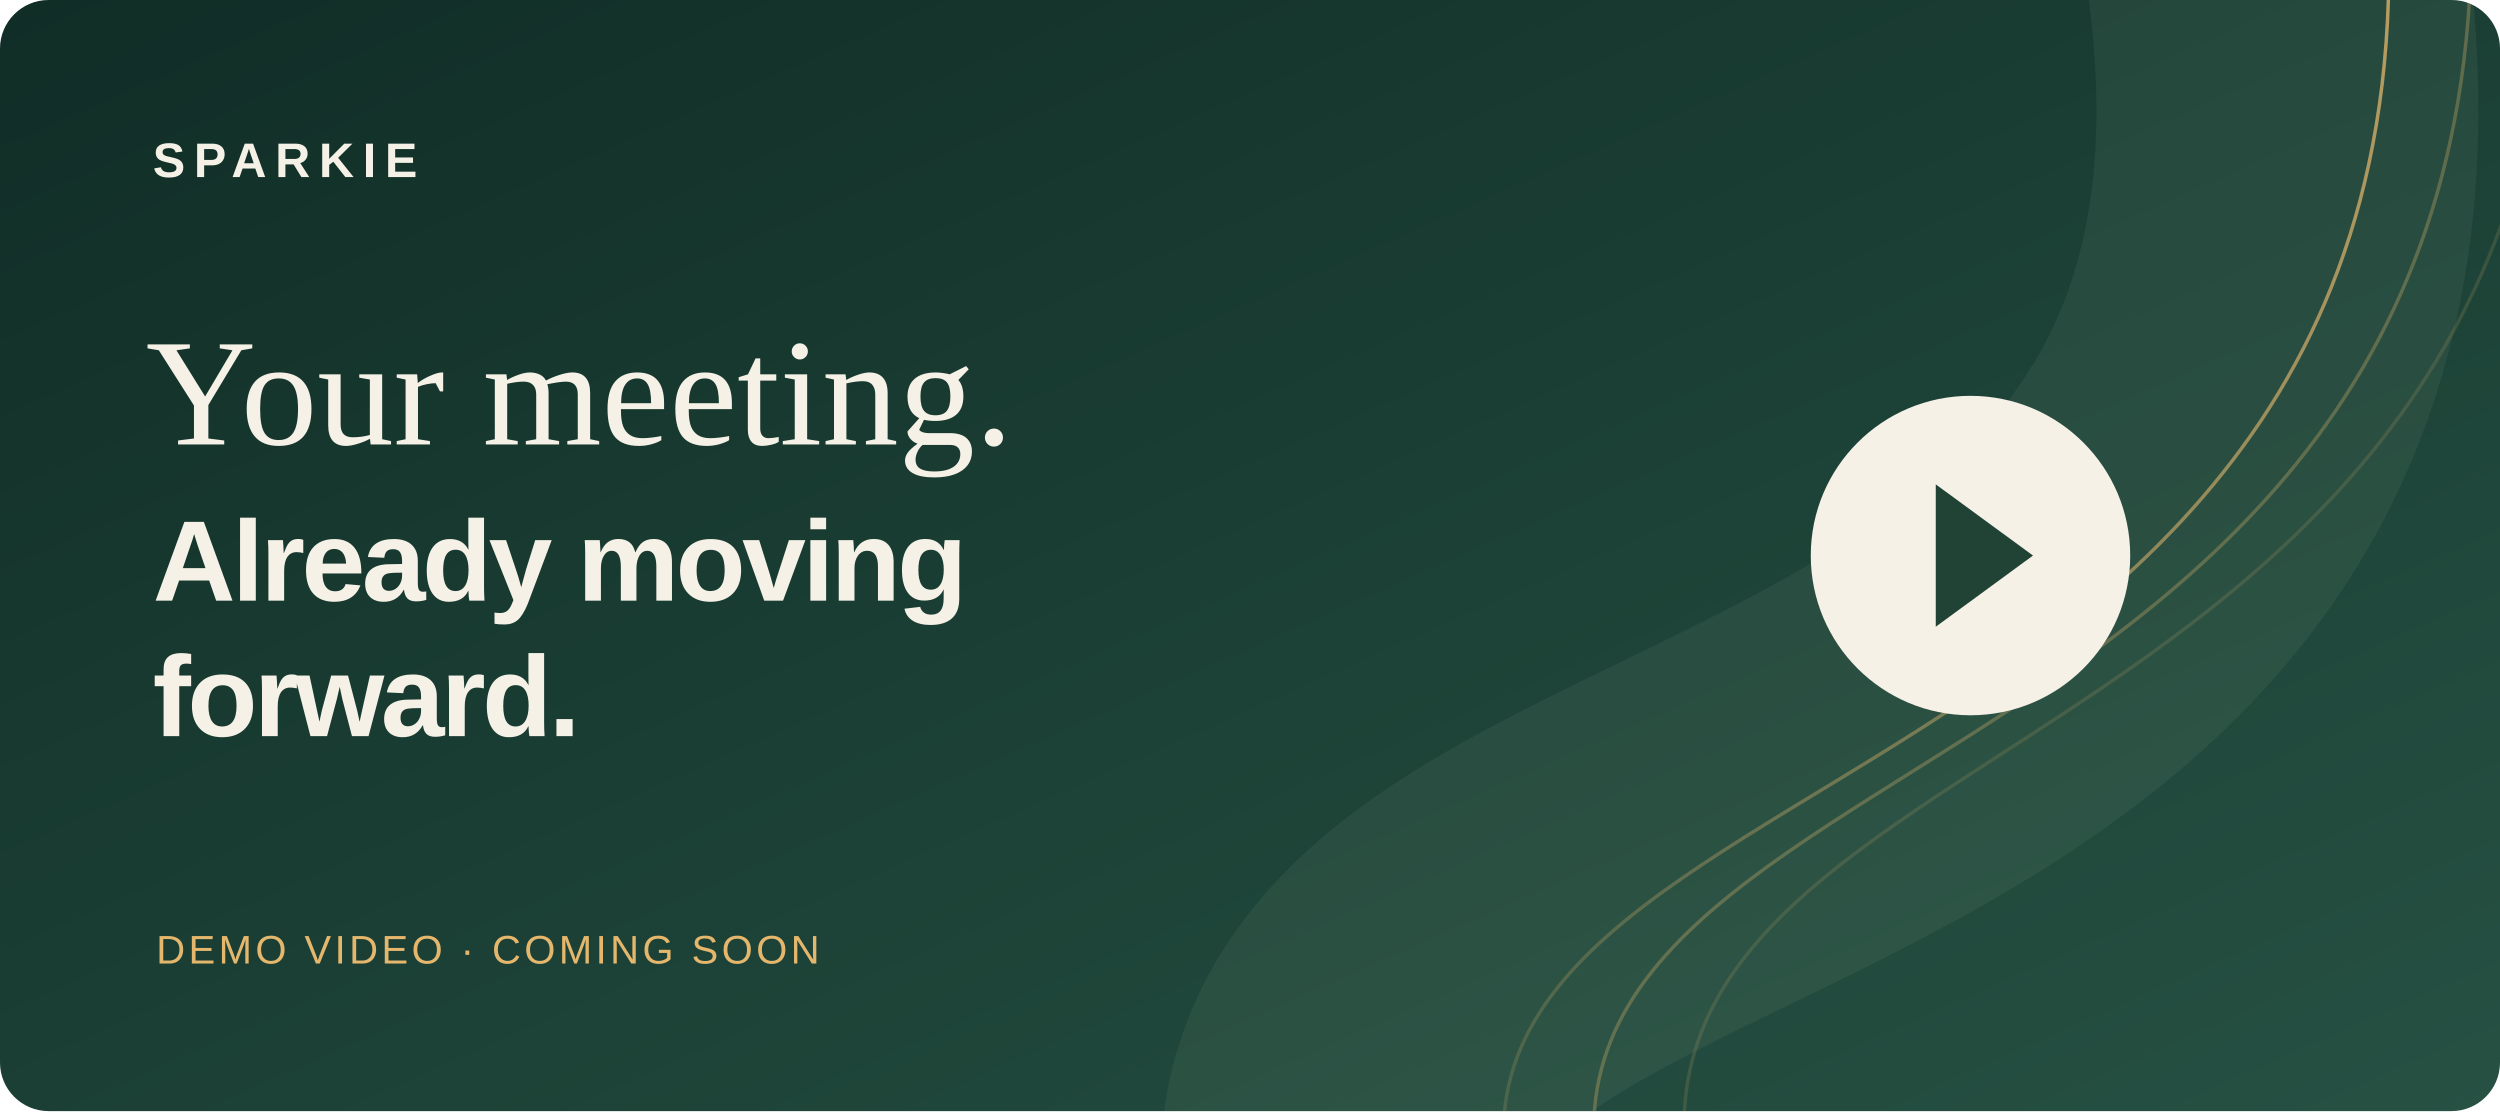
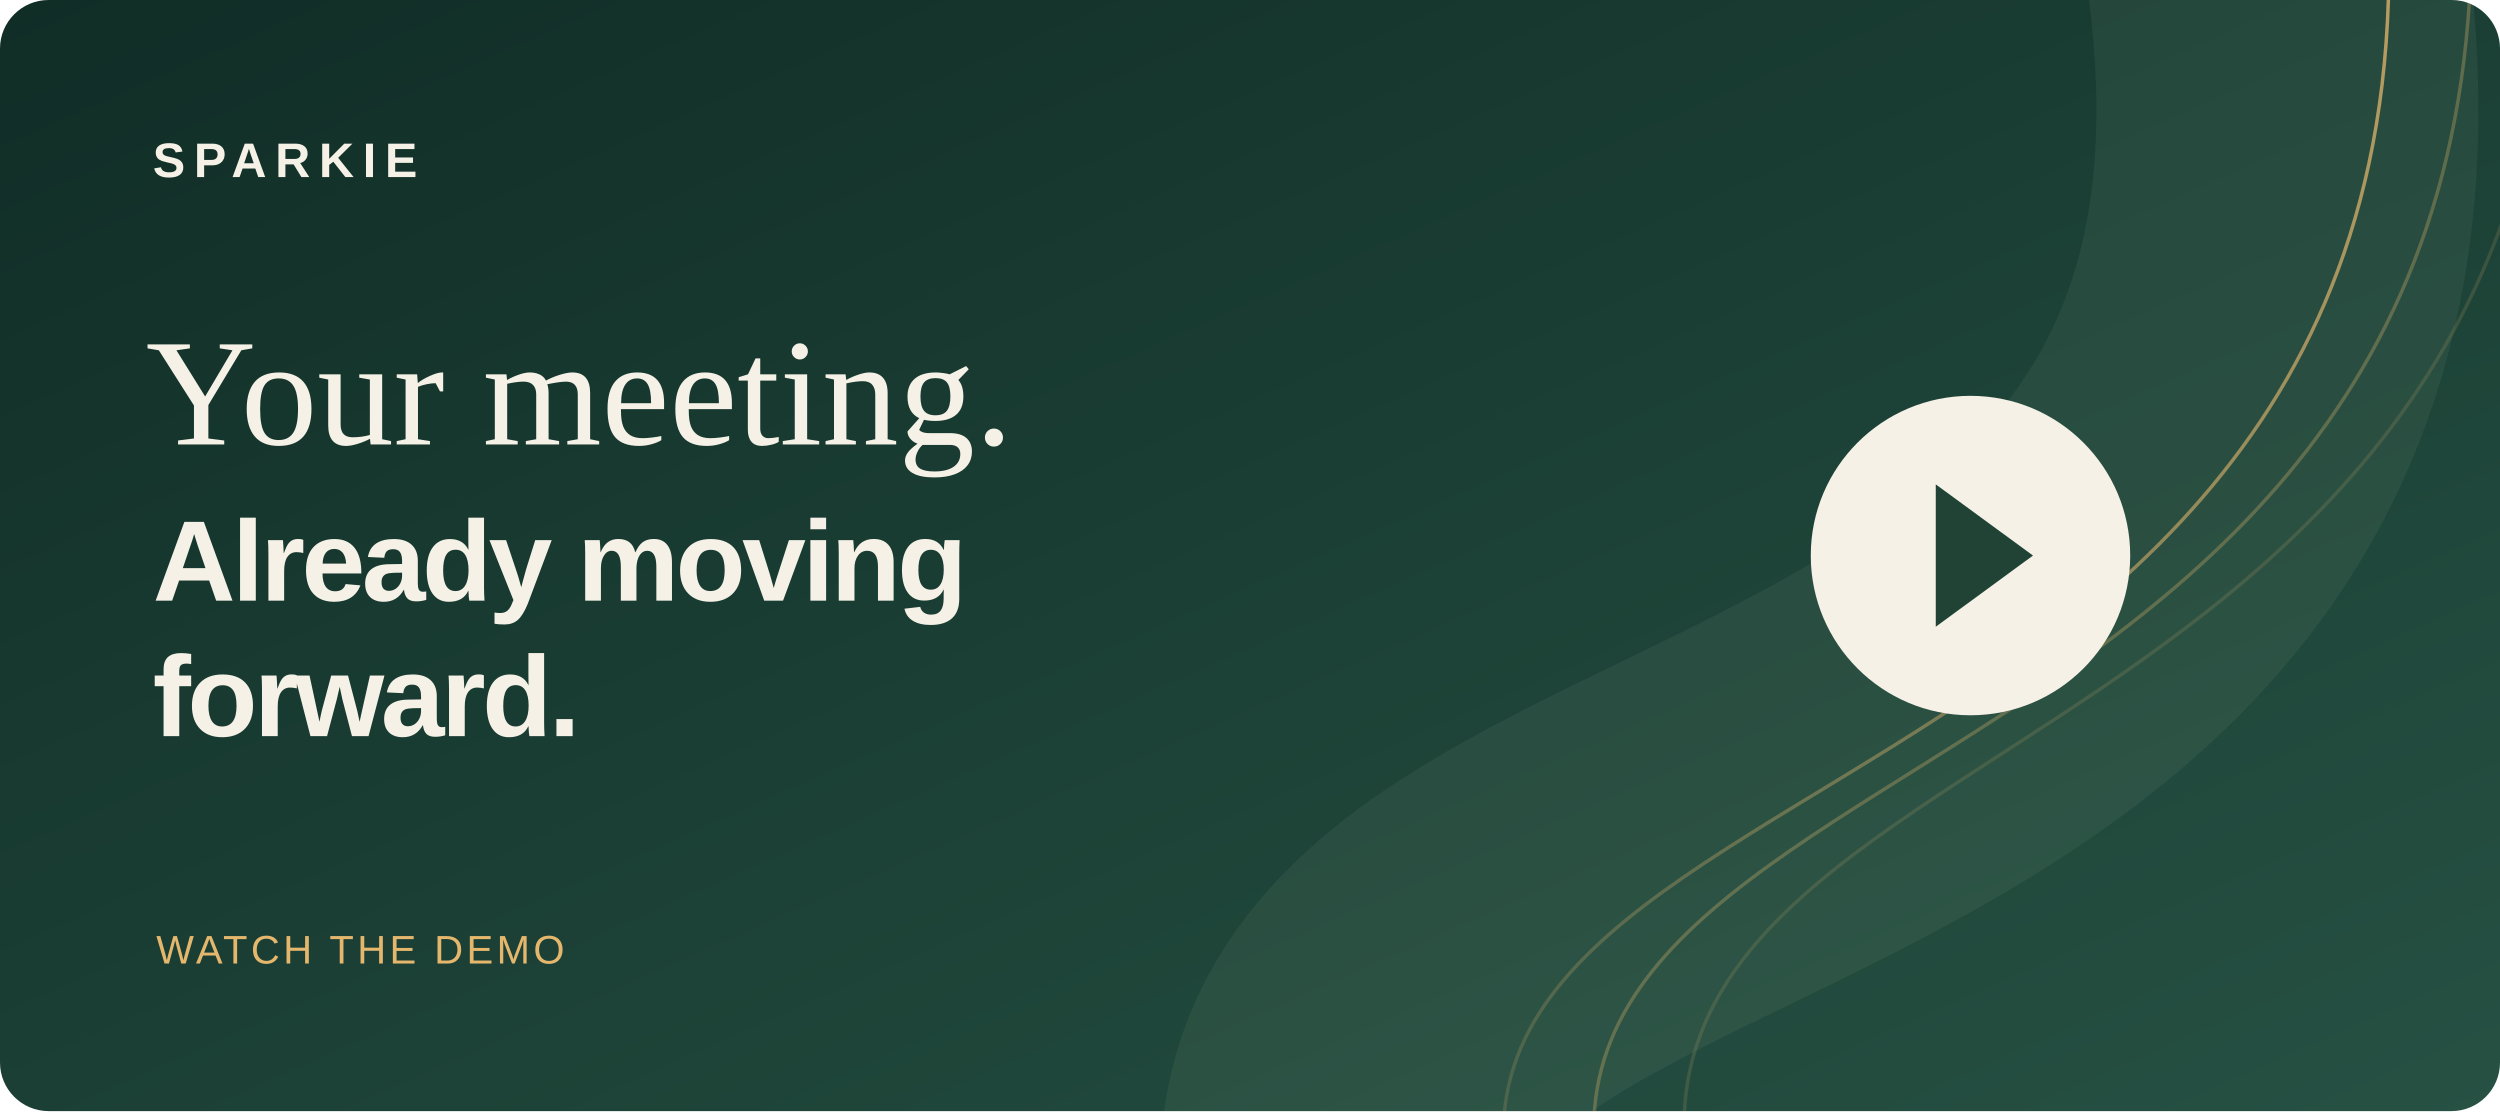
<svg xmlns="http://www.w3.org/2000/svg" width="1440" height="640" viewBox="0 0 1440 640" role="img" aria-labelledby="title desc">
  <defs>
    <linearGradient id="forest" x1="0" y1="0" x2="1" y2="1">
      <stop stop-color="#102d26" />
      <stop offset="1" stop-color="#265143" />
    </linearGradient>
    <linearGradient id="ribbon" x1="0" y1="1" x2="1" y2="0">
      <stop stop-color="#e5b76d" stop-opacity=".12" />
      <stop offset="1" stop-color="#e5b76d" stop-opacity=".8" />
    </linearGradient>
    <clipPath id="frame">
      <rect width="1440" height="640" rx="28" />
    </clipPath>
  </defs>
  <g clip-path="url(#frame)">
    <rect width="1440" height="640" fill="url(#forest)" />
    <path d="M810 780 C600 380 1510 600 1280 -160" fill="none" stroke="#91ab91" stroke-opacity=".1" stroke-width="220" />
    <path d="M900 760 C700 410 1450 520 1370 -110" fill="none" stroke="url(#ribbon)" stroke-width="2" />
    <path d="M950 760 C760 400 1480 510 1420 -110" fill="none" stroke="#e5b76d" stroke-opacity=".3" stroke-width="2" />
    <path d="M1000 760 C820 390 1510 500 1470 -110" fill="none" stroke="#e5b76d" stroke-opacity=".15" stroke-width="2" />
    <g fill="#f5f1e6" font-family="Arial, Helvetica, sans-serif">
      <text x="88" y="102" font-size="28" font-weight="700" letter-spacing="5">SPARKIE</text>
      <text x="84" y="256" font-family="Georgia, 'Times New Roman', serif" font-size="88">Your meeting.</text>
      <text x="88" y="346" font-size="66" font-weight="700" letter-spacing="-2">Already moving</text>
      <text x="88" y="424" font-size="66" font-weight="700" letter-spacing="-2">forward.</text>
-       <text x="90" y="555" font-size="23" fill="#e5b76d" letter-spacing="2">DEMO VIDEO · COMING SOON</text>
+       <text x="90" y="555" font-size="23" fill="#e5b76d" letter-spacing="2">WATCH THE DEMO</text>
    </g>
    <circle cx="1135" cy="320" r="92" fill="#f5f1e6" />
    <path d="M1115 279 L1171 320 L1115 361 Z" fill="#204336" />
  </g>
</svg>
